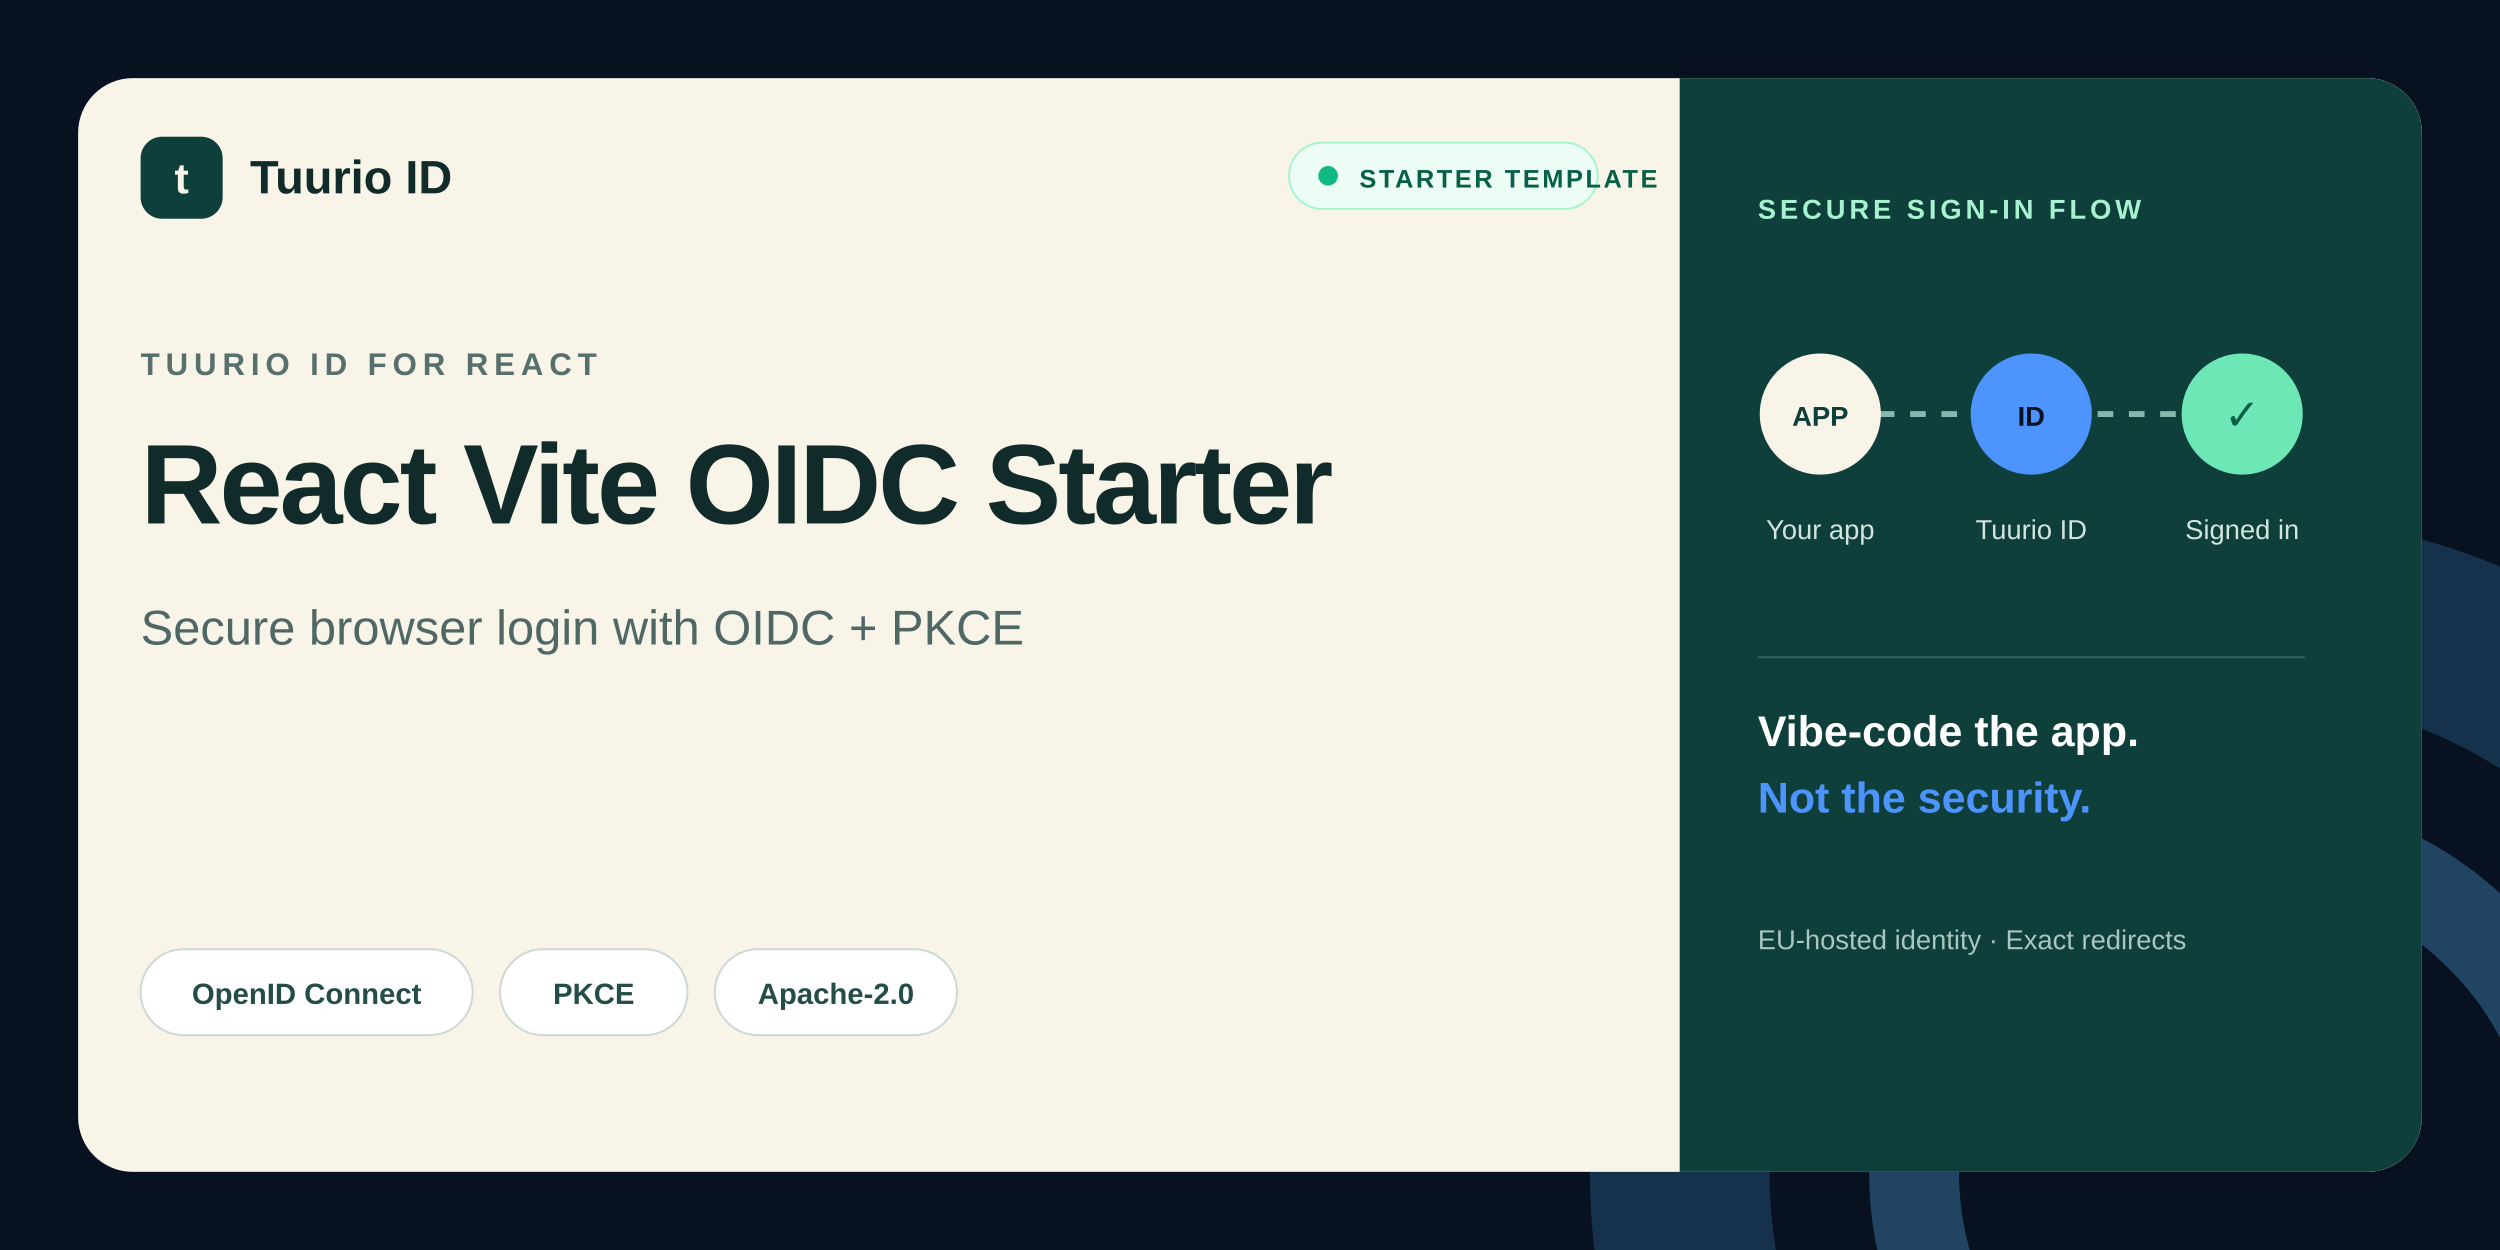
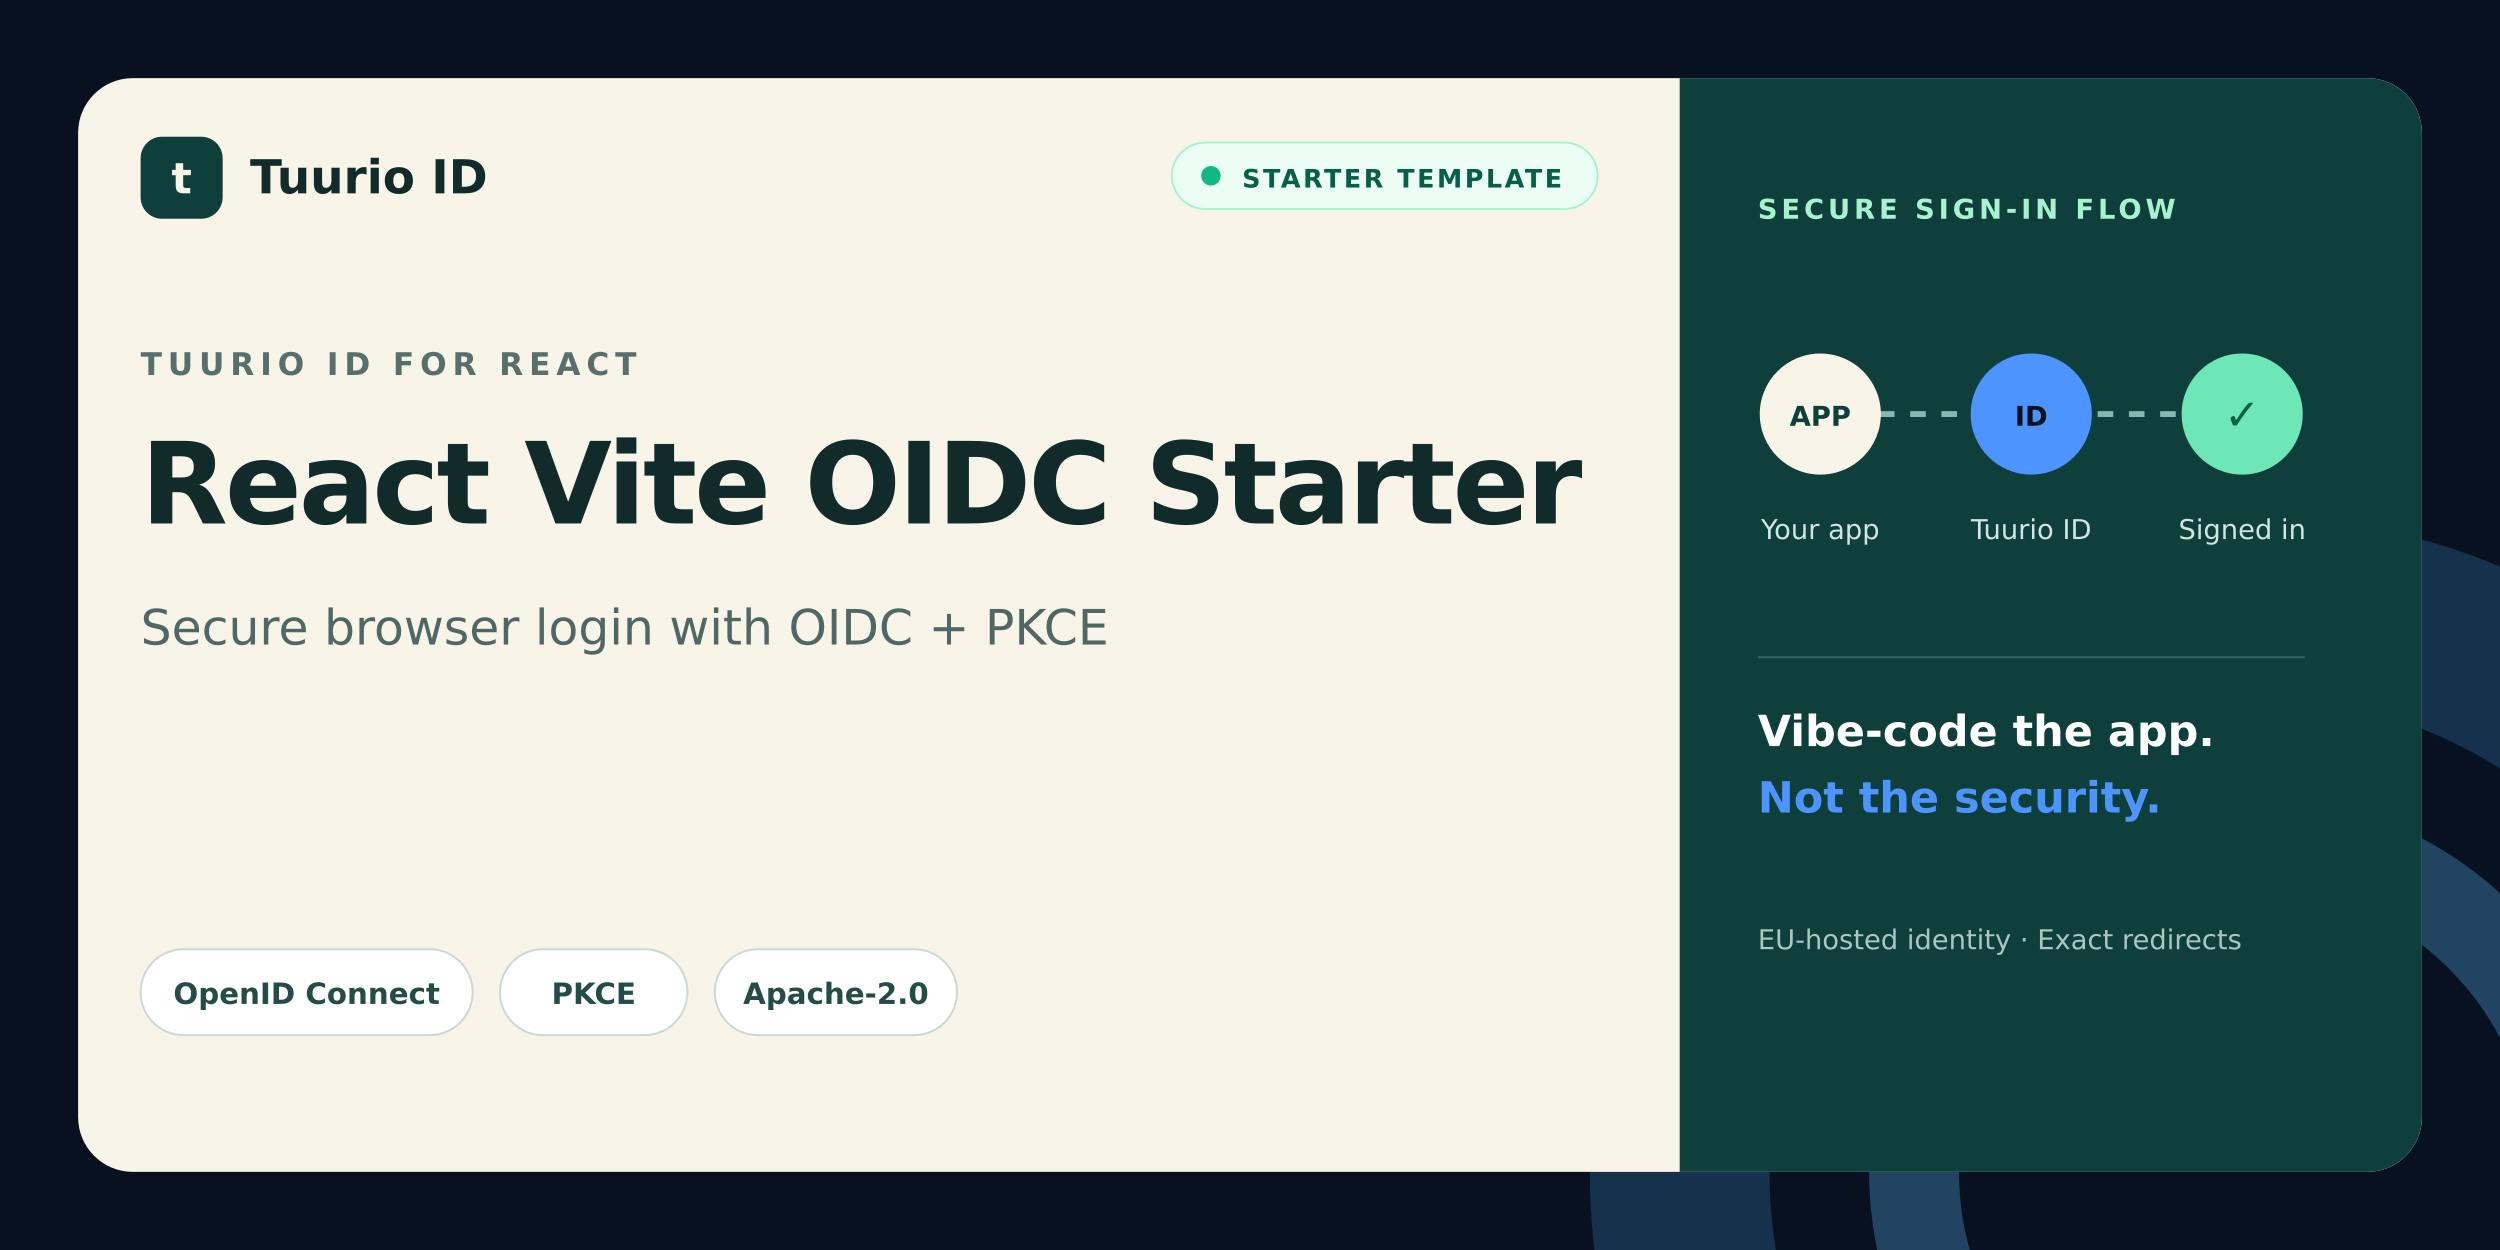
<svg xmlns="http://www.w3.org/2000/svg" width="1280" height="640" viewBox="0 0 1280 640">
  <rect width="1280" height="640" fill="#07111f" />
  <circle cx="1150" cy="600" r="290" fill="none" stroke="#16314b" stroke-width="92" />
  <circle cx="1150" cy="600" r="170" fill="none" stroke="#214463" stroke-width="46" />
  <rect x="40" y="40" width="1200" height="560" rx="28" fill="#f8f4e8" />
  <path d="M860 40h352a28 28 0 0 1 28 28v504a28 28 0 0 1-28 28H860z" fill="#0e3f3b" />
  <rect x="72" y="70" width="42" height="42" rx="11" fill="#0e3f3b" />
-   <text x="93" y="99" text-anchor="middle" fill="#f8f4e8" font-family="Arial, Helvetica, sans-serif" font-size="22" font-weight="700">t</text>
-   <text x="128" y="99" fill="#102b29" font-family="Arial, Helvetica, sans-serif" font-size="24" font-weight="700">Tuurio ID</text>
-   <rect x="660" y="73" width="158" height="34" rx="17" fill="#ecfdf5" stroke="#a7f3d0" />
-   <circle cx="680" cy="90" r="5" fill="#10b981" />
-   <text x="696" y="96" fill="#065f46" font-family="Arial, Helvetica, sans-serif" font-size="13" font-weight="700" letter-spacing="1.3">STARTER TEMPLATE</text>
-   <text x="72" y="192" fill="#58706d" font-family="Arial, Helvetica, sans-serif" font-size="16" font-weight="700" letter-spacing="3">TUURIO ID FOR REACT</text>
-   <text x="72" y="268" fill="#102b29" font-family="Arial, Helvetica, sans-serif" font-size="58" font-weight="700" letter-spacing="-1.5">
+   <text x="93" y="99" text-anchor="middle" fill="#f8f4e8" font-family="DejaVu Sans, Arial, Helvetica, sans-serif" font-size="22" font-weight="700">t</text>
+   <text x="128" y="99" fill="#102b29" font-family="DejaVu Sans, Arial, Helvetica, sans-serif" font-size="24" font-weight="700">Tuurio ID</text>
+   <rect x="600" y="73" width="218" height="34" rx="17" fill="#ecfdf5" stroke="#a7f3d0" />
+   <circle cx="620" cy="90" r="5" fill="#10b981" />
+   <text x="636" y="96" fill="#065f46" font-family="DejaVu Sans, Arial, Helvetica, sans-serif" font-size="13" font-weight="700" letter-spacing="1.3">STARTER TEMPLATE</text>
+   <text x="72" y="192" fill="#58706d" font-family="DejaVu Sans, Arial, Helvetica, sans-serif" font-size="16" font-weight="700" letter-spacing="3">TUURIO ID FOR REACT</text>
+   <text x="72" y="268" fill="#102b29" font-family="DejaVu Sans, Arial, Helvetica, sans-serif" font-size="58" font-weight="700" letter-spacing="-1.5">
    <tspan x="72" dy="0">React Vite OIDC Starter</tspan>
  </text>
-   <text x="72" y="330" fill="#4f6865" font-family="Arial, Helvetica, sans-serif" font-size="25">Secure browser login with OIDC + PKCE</text>
+   <text x="72" y="330" fill="#4f6865" font-family="DejaVu Sans, Arial, Helvetica, sans-serif" font-size="25">Secure browser login with OIDC + PKCE</text>
  <g transform="translate(72 486)">
    <rect width="170" height="44" rx="22" fill="#ffffff" stroke="#cbd8d4" />
-     <text x="85" y="28" text-anchor="middle" fill="#244c48" font-family="Arial, Helvetica, sans-serif" font-size="15" font-weight="700">OpenID Connect</text>
+     <text x="85" y="28" text-anchor="middle" fill="#244c48" font-family="DejaVu Sans, Arial, Helvetica, sans-serif" font-size="15" font-weight="700">OpenID Connect</text>
    <rect x="184" width="96" height="44" rx="22" fill="#ffffff" stroke="#cbd8d4" />
-     <text x="232" y="28" text-anchor="middle" fill="#244c48" font-family="Arial, Helvetica, sans-serif" font-size="15" font-weight="700">PKCE</text>
+     <text x="232" y="28" text-anchor="middle" fill="#244c48" font-family="DejaVu Sans, Arial, Helvetica, sans-serif" font-size="15" font-weight="700">PKCE</text>
    <rect x="294" width="124" height="44" rx="22" fill="#ffffff" stroke="#cbd8d4" />
-     <text x="356" y="28" text-anchor="middle" fill="#244c48" font-family="Arial, Helvetica, sans-serif" font-size="15" font-weight="700">Apache-2.0</text>
+     <text x="356" y="28" text-anchor="middle" fill="#244c48" font-family="DejaVu Sans, Arial, Helvetica, sans-serif" font-size="15" font-weight="700">Apache-2.0</text>
  </g>
  <g transform="translate(900 112)">
-     <text x="0" y="0" fill="#a7f3d0" font-family="Arial, Helvetica, sans-serif" font-size="14" font-weight="700" letter-spacing="2">SECURE SIGN-IN FLOW</text>
+     <text x="0" y="0" fill="#a7f3d0" font-family="DejaVu Sans, Arial, Helvetica, sans-serif" font-size="14" font-weight="700" letter-spacing="2">SECURE SIGN-IN FLOW</text>
    <line x1="30" y1="100" x2="250" y2="100" stroke="#87b8ae" stroke-width="3" stroke-dasharray="8 8" />
    <circle cx="32" cy="100" r="31" fill="#f8f4e8" />
    <circle cx="140" cy="100" r="31" fill="#4d94ff" />
    <circle cx="248" cy="100" r="31" fill="#6ee7b7" />
-     <text x="32" y="106" text-anchor="middle" fill="#0e3f3b" font-family="Arial, Helvetica, sans-serif" font-size="14" font-weight="700">APP</text>
-     <text x="140" y="106" text-anchor="middle" fill="#07111f" font-family="Arial, Helvetica, sans-serif" font-size="14" font-weight="700">ID</text>
-     <text x="248" y="108" text-anchor="middle" fill="#065f46" font-family="Arial, Helvetica, sans-serif" font-size="22" font-weight="700">✓</text>
-     <text x="32" y="164" text-anchor="middle" fill="#d2e5df" font-family="Arial, Helvetica, sans-serif" font-size="14">Your app</text>
-     <text x="140" y="164" text-anchor="middle" fill="#d2e5df" font-family="Arial, Helvetica, sans-serif" font-size="14">Tuurio ID</text>
-     <text x="248" y="164" text-anchor="middle" fill="#d2e5df" font-family="Arial, Helvetica, sans-serif" font-size="14">Signed in</text>
+     <text x="32" y="106" text-anchor="middle" fill="#0e3f3b" font-family="DejaVu Sans, Arial, Helvetica, sans-serif" font-size="14" font-weight="700">APP</text>
+     <text x="140" y="106" text-anchor="middle" fill="#07111f" font-family="DejaVu Sans, Arial, Helvetica, sans-serif" font-size="14" font-weight="700">ID</text>
+     <text x="248" y="108" text-anchor="middle" fill="#065f46" font-family="DejaVu Sans, Arial, Helvetica, sans-serif" font-size="22" font-weight="700">✓</text>
+     <text x="32" y="164" text-anchor="middle" fill="#d2e5df" font-family="DejaVu Sans, Arial, Helvetica, sans-serif" font-size="14">Your app</text>
+     <text x="140" y="164" text-anchor="middle" fill="#d2e5df" font-family="DejaVu Sans, Arial, Helvetica, sans-serif" font-size="14">Tuurio ID</text>
+     <text x="248" y="164" text-anchor="middle" fill="#d2e5df" font-family="DejaVu Sans, Arial, Helvetica, sans-serif" font-size="14">Signed in</text>
    <rect x="0" y="224" width="280" height="1" fill="#35645e" />
-     <text x="0" y="270" fill="#ffffff" font-family="Arial, Helvetica, sans-serif" font-size="22" font-weight="700">Vibe-code the app.</text>
-     <text x="0" y="304" fill="#4d94ff" font-family="Arial, Helvetica, sans-serif" font-size="22" font-weight="700">Not the security.</text>
-     <text x="0" y="374" fill="#a9c6bf" font-family="Arial, Helvetica, sans-serif" font-size="14">EU-hosted identity · Exact redirects</text>
+     <text x="0" y="270" fill="#ffffff" font-family="DejaVu Sans, Arial, Helvetica, sans-serif" font-size="22" font-weight="700">Vibe-code the app.</text>
+     <text x="0" y="304" fill="#4d94ff" font-family="DejaVu Sans, Arial, Helvetica, sans-serif" font-size="22" font-weight="700">Not the security.</text>
+     <text x="0" y="374" fill="#a9c6bf" font-family="DejaVu Sans, Arial, Helvetica, sans-serif" font-size="14">EU-hosted identity · Exact redirects</text>
  </g>
</svg>
